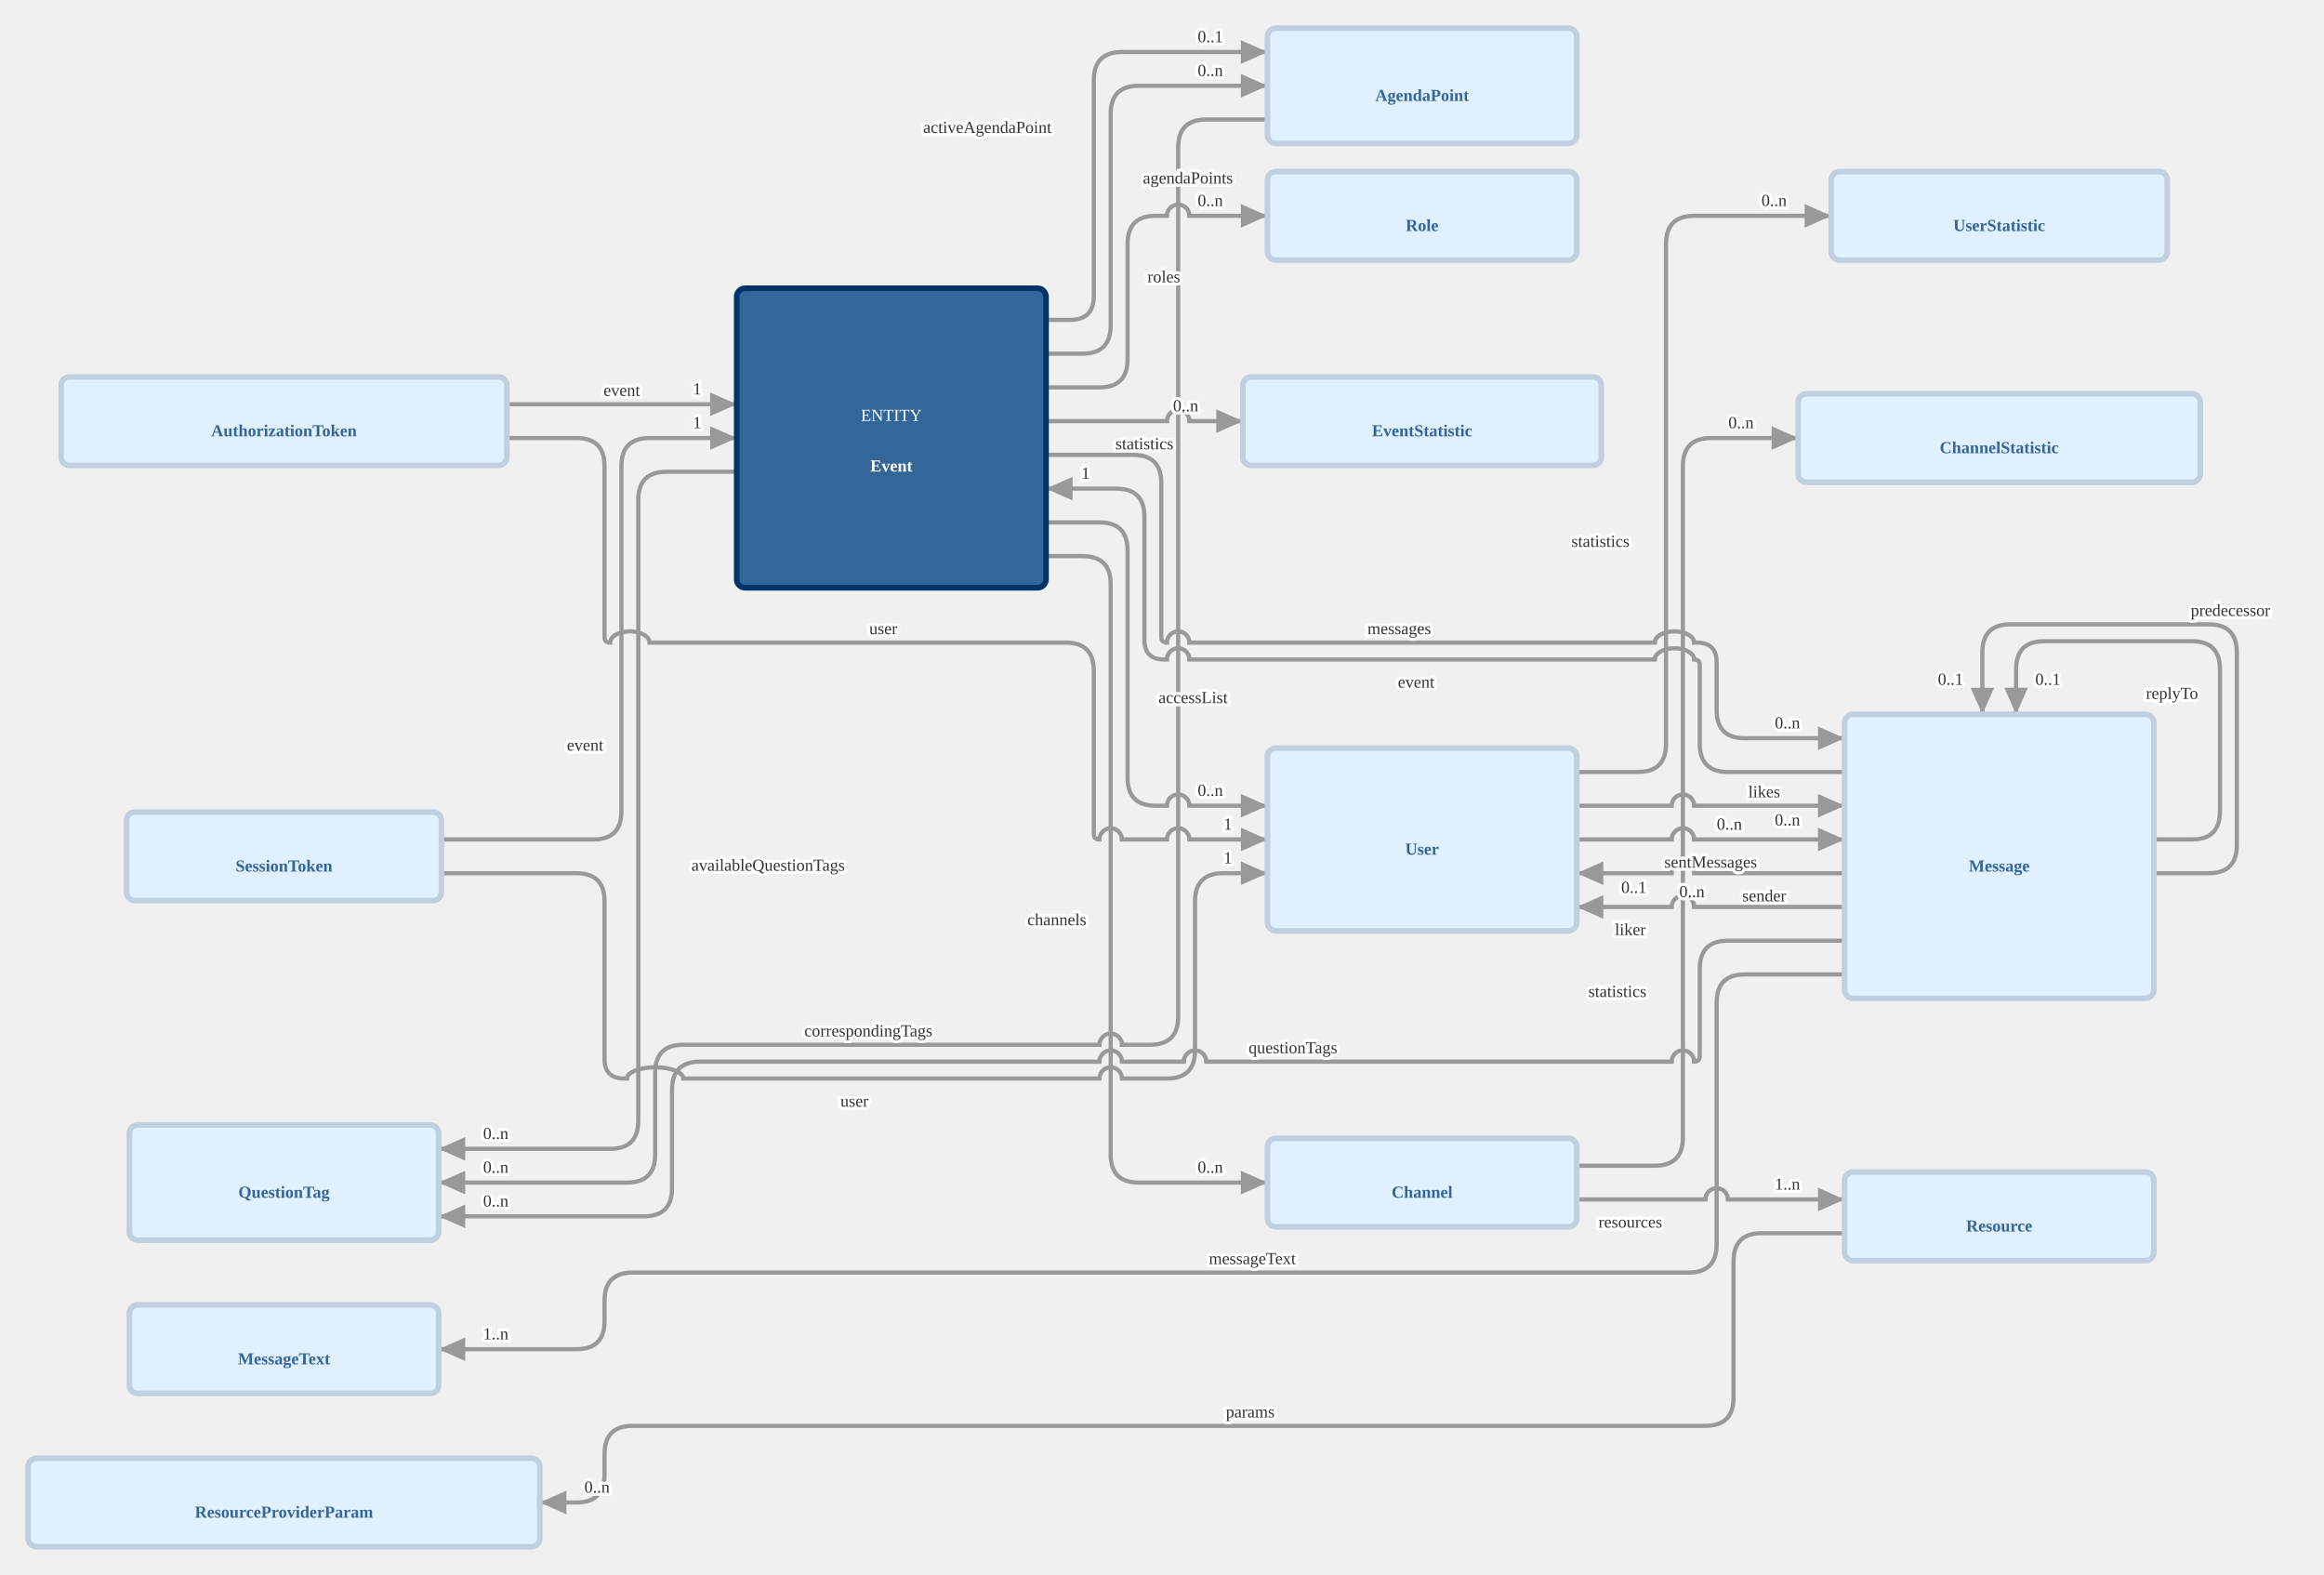
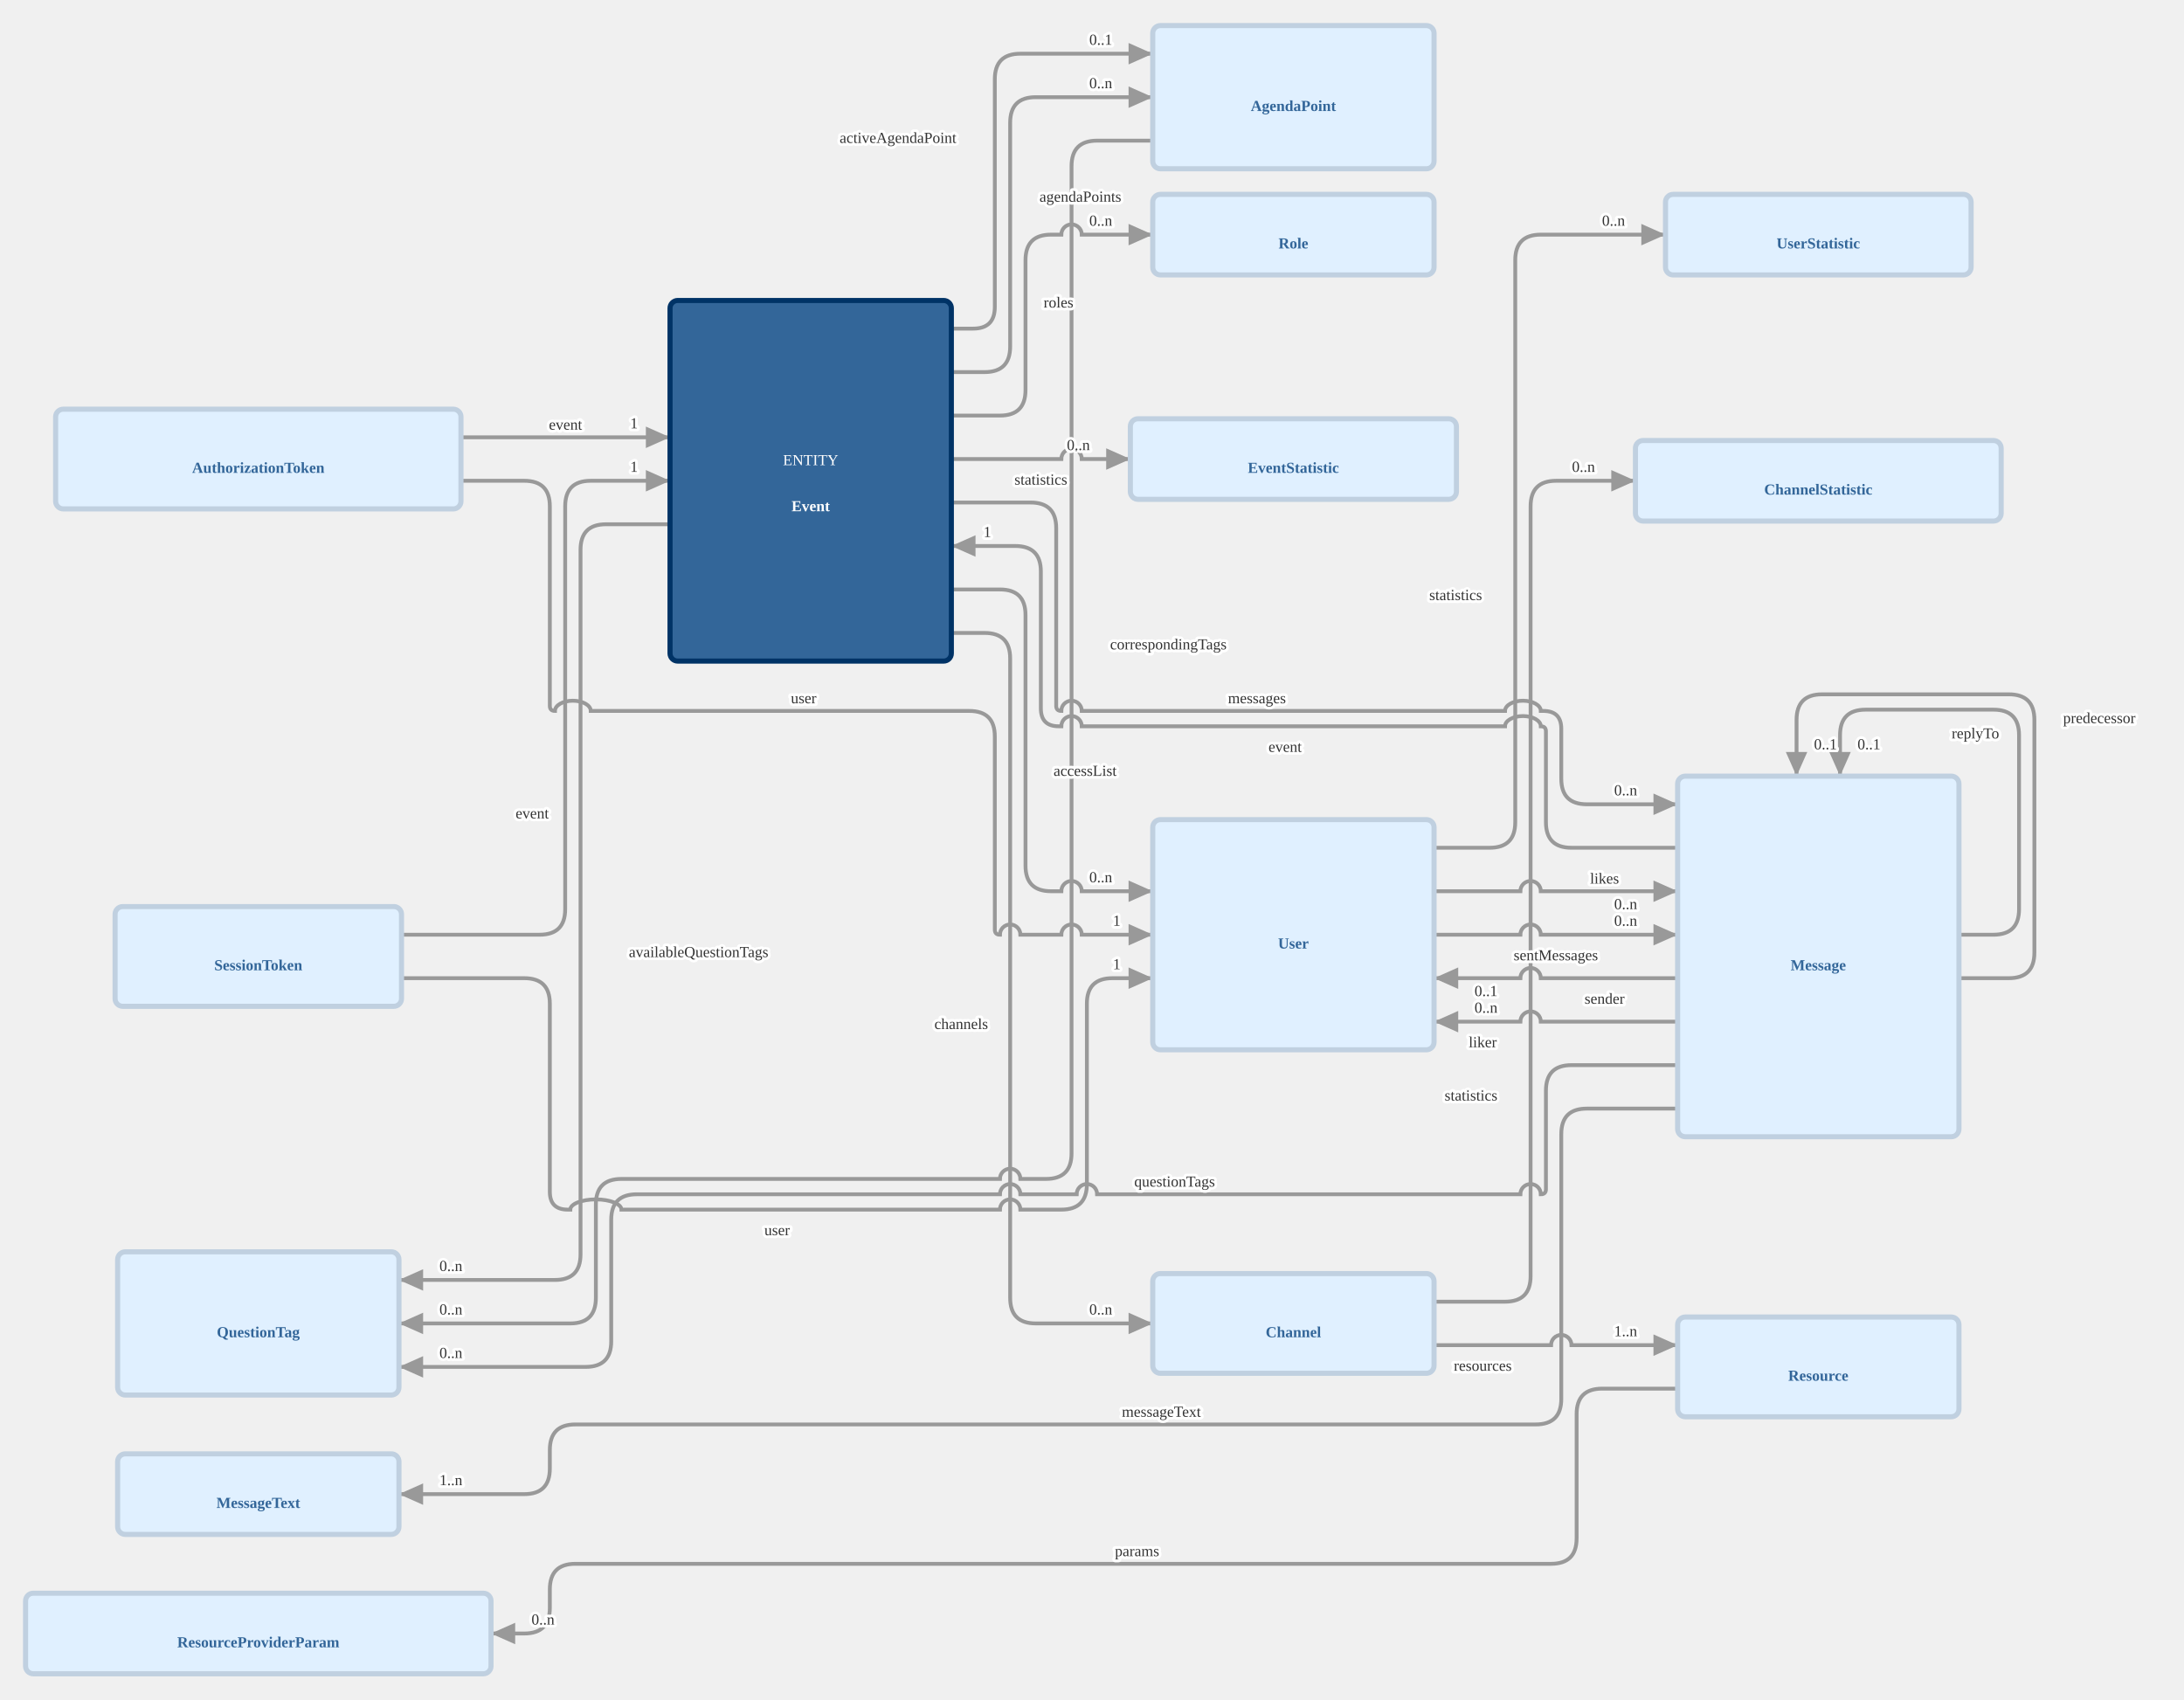
- <svg xmlns="http://www.w3.org/2000/svg" xmlns:xlink="http://www.w3.org/1999/xlink" viewBox="20 20 1653 1120" width="1653" height="1120">
+ <svg xmlns="http://www.w3.org/2000/svg" xmlns:xlink="http://www.w3.org/1999/xlink" viewBox="20 20 1708 1329" width="1708" height="1329">
  <defs>
    <style>
.gradia-1b78e744 { fill: none; stroke: #999999; stroke-width: 3 }
.gradia-72a34555 { fill: #999999 }
.gradia-11dad4ff { font-family: var(--gradia-font-family, 'Helvetica'), ui-sans-serif, -apple-system, Helvetica, Arial, sans-serif; font-size: var(--gradia-size-font-edge, 16px); text-anchor: middle; fill: #333333; stroke: var(--gradia-color-edge-halo, #ffffff); stroke-width: 4.5; paint-order: stroke; stroke-linejoin: round }
.gradia-cc24e345 { font-family: var(--gradia-font-family, 'Helvetica'), ui-sans-serif, -apple-system, Helvetica, Arial, sans-serif; font-size: var(--gradia-size-font-arity, 16px); text-anchor: middle; fill: #333333; stroke: var(--gradia-color-edge-halo, #ffffff); stroke-width: 4.5; paint-order: stroke; stroke-linejoin: round }
.gradia-ceed8dfe { fill: #336699; stroke: #003366; stroke-width: 4 }
.gradia-8a074145 { font-family: var(--gradia-font-family, 'Helvetica'), ui-sans-serif, -apple-system, Helvetica, Arial, sans-serif; font-size: var(--gradia-size-font-type, 16px); text-anchor: middle; fill: #ffffff }
.gradia-fc3c7305 { font-family: var(--gradia-font-family, 'Helvetica'), ui-sans-serif, -apple-system, Helvetica, Arial, sans-serif; font-size: var(--gradia-size-font-node, 30px); font-weight: 600; text-anchor: middle; fill: #ffffff }
.gradia-a6a22853 { fill: #e0f0ff; stroke: #c0d0e0; stroke-width: 4 }
.gradia-769fb48f { font-family: var(--gradia-font-family, 'Helvetica'), ui-sans-serif, -apple-system, Helvetica, Arial, sans-serif; font-size: var(--gradia-size-font-node, 30px); font-weight: 600; text-anchor: middle; fill: #336699 }
</style>
    <marker id="gradia-2da9cad2039c-arrow" viewBox="0 0 10 10" refX="9" refY="5" markerWidth="21" markerHeight="21" markerUnits="userSpaceOnUse" orient="auto-start-reverse">
      <path d="M 0 1 L 9 5 L 0 9 z" class="gradia-72a34555" />
    </marker>
  </defs>
-   <path d="M 764 415.5 L 790 415.5 Q 810 415.5 810 435.5 L 810 841 Q 810 861 830 861 L 921.5 861" class="gradia-1b78e744" marker-end="url(#gradia-2da9cad2039c-arrow)" />
-   <path d="M 764 295.5 L 802 295.5 Q 822 295.5 822 275.5 L 822 193.5 Q 822 173.5 842 173.5 L 850 173.5 A 8 8 0 0 1 866 173.5 L 921.5 173.5" class="gradia-1b78e744" marker-end="url(#gradia-2da9cad2039c-arrow)" />
-   <path d="M 764 391.5 L 802 391.5 Q 822 391.5 822 411.5 L 822 573 Q 822 593 842 593 L 850 593 A 8 8 0 0 1 866 593 L 921.5 593" class="gradia-1b78e744" marker-end="url(#gradia-2da9cad2039c-arrow)" />
-   <path d="M 764 343.5 L 826 343.5 Q 846 343.5 846 363.5 L 846 473 Q 846 477 850 477 L 850 477 A 8 8 0 0 1 866 477 L 1197 477 A 14 8 0 0 1 1225 477 L 1227 477 Q 1241 477 1241 491 L 1241 525 Q 1241 545 1261 545 L 1332 545" class="gradia-1b78e744" marker-end="url(#gradia-2da9cad2039c-arrow)" />
-   <path d="M 764 319.5 L 850 319.5 A 8 8 0 0 1 866 319.5 L 904 319.5" class="gradia-1b78e744" marker-end="url(#gradia-2da9cad2039c-arrow)" />
-   <path d="M 544 355.5 L 494 355.5 Q 474 355.5 474 375.5 L 474 817 Q 474 837 454 837 L 332 837" class="gradia-1b78e744" marker-end="url(#gradia-2da9cad2039c-arrow)" />
-   <path d="M 764 247.5 L 781 247.5 Q 798 247.5 798 230.5 L 798 77 Q 798 57 818 57 L 921.5 57" class="gradia-1b78e744" marker-end="url(#gradia-2da9cad2039c-arrow)" />
-   <path d="M 764 271.5 L 790 271.5 Q 810 271.5 810 251.5 L 810 101 Q 810 81 830 81 L 921.5 81" class="gradia-1b78e744" marker-end="url(#gradia-2da9cad2039c-arrow)" />
-   <path d="M 921.5 105 L 878 105 Q 858 105 858 125 L 858 743 Q 858 763 838 763 L 818 763 A 8 8 0 0 0 802 763 L 506 763 Q 486 763 486 783 L 486 841 Q 486 861 466 861 L 332 861" class="gradia-1b78e744" marker-end="url(#gradia-2da9cad2039c-arrow)" />
-   <path d="M 1141.5 873 L 1233 873 A 8 8 0 0 1 1249 873 L 1332 873" class="gradia-1b78e744" marker-end="url(#gradia-2da9cad2039c-arrow)" />
-   <path d="M 1141.5 849 L 1197 849 Q 1217 849 1217 829 L 1217 351.5 Q 1217 331.5 1237 331.5 L 1299 331.5" class="gradia-1b78e744" marker-end="url(#gradia-2da9cad2039c-arrow)" />
-   <path d="M 1332 897 L 1273 897 Q 1253 897 1253 917 L 1253 1014 Q 1253 1034 1233 1034 L 470 1034 Q 450 1034 450 1054 L 450 1068.5 Q 450 1088.5 430 1088.5 L 404 1088.5" class="gradia-1b78e744" marker-end="url(#gradia-2da9cad2039c-arrow)" />
-   <path d="M 1141.5 593 L 1209 593 A 8 8 0 0 1 1225 593 L 1332 593" class="gradia-1b78e744" marker-end="url(#gradia-2da9cad2039c-arrow)" />
-   <path d="M 1141.5 617 L 1209 617 A 8 8 0 0 1 1225 617 L 1332 617" class="gradia-1b78e744" marker-end="url(#gradia-2da9cad2039c-arrow)" />
-   <path d="M 1141.5 569 L 1185 569 Q 1205 569 1205 549 L 1205 193.5 Q 1205 173.5 1225 173.5 L 1322.5 173.5" class="gradia-1b78e744" marker-end="url(#gradia-2da9cad2039c-arrow)" />
-   <path d="M 1332 641 L 1225 641 A 8 8 0 0 0 1209 641 L 1141.5 641" class="gradia-1b78e744" marker-end="url(#gradia-2da9cad2039c-arrow)" />
-   <path d="M 1332 665 L 1225 665 A 8 8 0 0 0 1209 665 L 1141.5 665" class="gradia-1b78e744" marker-end="url(#gradia-2da9cad2039c-arrow)" />
-   <path d="M 1332 569 L 1249 569 Q 1229 569 1229 549 L 1229 493 Q 1229 489 1225 489 L 1225 489 A 14 8 0 0 0 1197 489 L 866 489 A 8 8 0 0 0 850 489 L 848 489 Q 834 489 834 475 L 834 387.5 Q 834 367.5 814 367.5 L 764 367.5" class="gradia-1b78e744" marker-end="url(#gradia-2da9cad2039c-arrow)" />
-   <path d="M 1552 617 L 1579 617 Q 1599 617 1599 597 L 1599 496 Q 1599 476 1579 476 L 1474 476 Q 1454 476 1454 496 L 1454 528" class="gradia-1b78e744" marker-end="url(#gradia-2da9cad2039c-arrow)" />
-   <path d="M 1552 641 L 1591 641 Q 1611 641 1611 621 L 1611 484 Q 1611 464 1591 464 L 1450 464 Q 1430 464 1430 484 L 1430 528" class="gradia-1b78e744" marker-end="url(#gradia-2da9cad2039c-arrow)" />
-   <path d="M 1332 689 L 1249 689 Q 1229 689 1229 709 L 1229 771 Q 1229 775 1225 775 L 1225 775 A 8 8 0 0 0 1209 775 L 878 775 A 8 8 0 0 0 862 775 L 818 775 A 8 8 0 0 0 802 775 L 518 775 Q 498 775 498 795 L 498 865 Q 498 885 478 885 L 332 885" class="gradia-1b78e744" marker-end="url(#gradia-2da9cad2039c-arrow)" />
-   <path d="M 1332 713 L 1261 713 Q 1241 713 1241 733 L 1241 905 Q 1241 925 1221 925 L 470 925 Q 450 925 450 945 L 450 959.5 Q 450 979.5 430 979.5 L 332 979.5" class="gradia-1b78e744" marker-end="url(#gradia-2da9cad2039c-arrow)" />
-   <path d="M 380.5 331.5 L 430 331.5 Q 450 331.5 450 351.5 L 450 473 Q 450 477 454 477 L 454 477 A 14 8 0 0 1 482 477 L 778 477 Q 798 477 798 497 L 798 613 Q 798 617 802 617 L 802 617 A 8 8 0 0 1 818 617 L 850 617 A 8 8 0 0 1 866 617 L 921.5 617" class="gradia-1b78e744" marker-end="url(#gradia-2da9cad2039c-arrow)" />
-   <path d="M 380.5 307.5 L 544 307.5" class="gradia-1b78e744" marker-end="url(#gradia-2da9cad2039c-arrow)" />
-   <path d="M 334 641 L 430 641 Q 450 641 450 661 L 450 773 Q 450 787 464 787 L 466 787 A 20 8 0 0 1 506 787 L 802 787 A 8 8 0 0 1 818 787 L 850 787 Q 870 787 870 767 L 870 661 Q 870 641 890 641 L 921.5 641" class="gradia-1b78e744" marker-end="url(#gradia-2da9cad2039c-arrow)" />
-   <path d="M 334 617 L 442 617 Q 462 617 462 597 L 462 351.5 Q 462 331.5 482 331.5 L 544 331.5" class="gradia-1b78e744" marker-end="url(#gradia-2da9cad2039c-arrow)" />
+   <path d="M 764 515 L 790 515 Q 810 515 810 535 L 810 1035 Q 810 1055 830 1055 L 921.5 1055" class="gradia-1b78e744" marker-end="url(#gradia-2da9cad2039c-arrow)" />
+   <path d="M 764 345 L 802 345 Q 822 345 822 325 L 822 223.5 Q 822 203.5 842 203.5 L 850 203.5 A 8 8 0 0 1 866 203.5 L 921.5 203.5" class="gradia-1b78e744" marker-end="url(#gradia-2da9cad2039c-arrow)" />
+   <path d="M 764 481 L 802 481 Q 822 481 822 501 L 822 697 Q 822 717 842 717 L 850 717 A 8 8 0 0 1 866 717 L 921.5 717" class="gradia-1b78e744" marker-end="url(#gradia-2da9cad2039c-arrow)" />
+   <path d="M 764 413 L 826 413 Q 846 413 846 433 L 846 572 Q 846 576 850 576 L 850 576 A 8 8 0 0 1 866 576 L 1197 576 A 14 8 0 0 1 1225 576 L 1227 576 Q 1241 576 1241 590 L 1241 629 Q 1241 649 1261 649 L 1332 649" class="gradia-1b78e744" marker-end="url(#gradia-2da9cad2039c-arrow)" />
+   <path d="M 764 379 L 850 379 A 8 8 0 0 1 866 379 L 904 379" class="gradia-1b78e744" marker-end="url(#gradia-2da9cad2039c-arrow)" />
+   <path d="M 544 430 L 494 430 Q 474 430 474 450 L 474 1001 Q 474 1021 454 1021 L 332 1021" class="gradia-1b78e744" marker-end="url(#gradia-2da9cad2039c-arrow)" />
+   <path d="M 764 277 L 781 277 Q 798 277 798 260 L 798 82 Q 798 62 818 62 L 921.5 62" class="gradia-1b78e744" marker-end="url(#gradia-2da9cad2039c-arrow)" />
+   <path d="M 764 311 L 790 311 Q 810 311 810 291 L 810 116 Q 810 96 830 96 L 921.5 96" class="gradia-1b78e744" marker-end="url(#gradia-2da9cad2039c-arrow)" />
+   <path d="M 921.5 130 L 878 130 Q 858 130 858 150 L 858 922 Q 858 942 838 942 L 818 942 A 8 8 0 0 0 802 942 L 506 942 Q 486 942 486 962 L 486 1035 Q 486 1055 466 1055 L 332 1055" class="gradia-1b78e744" marker-end="url(#gradia-2da9cad2039c-arrow)" />
+   <path d="M 1141.5 1072 L 1233 1072 A 8 8 0 0 1 1249 1072 L 1332 1072" class="gradia-1b78e744" marker-end="url(#gradia-2da9cad2039c-arrow)" />
+   <path d="M 1141.5 1038 L 1197 1038 Q 1217 1038 1217 1018 L 1217 416 Q 1217 396 1237 396 L 1299 396" class="gradia-1b78e744" marker-end="url(#gradia-2da9cad2039c-arrow)" />
+   <path d="M 1332 1106 L 1273 1106 Q 1253 1106 1253 1126 L 1253 1223 Q 1253 1243 1233 1243 L 470 1243 Q 450 1243 450 1263 L 450 1277.5 Q 450 1297.5 430 1297.5 L 404 1297.5" class="gradia-1b78e744" marker-end="url(#gradia-2da9cad2039c-arrow)" />
+   <path d="M 1141.5 717 L 1209 717 A 8 8 0 0 1 1225 717 L 1332 717" class="gradia-1b78e744" marker-end="url(#gradia-2da9cad2039c-arrow)" />
+   <path d="M 1141.5 751 L 1209 751 A 8 8 0 0 1 1225 751 L 1332 751" class="gradia-1b78e744" marker-end="url(#gradia-2da9cad2039c-arrow)" />
+   <path d="M 1141.5 683 L 1185 683 Q 1205 683 1205 663 L 1205 223.5 Q 1205 203.5 1225 203.5 L 1322.5 203.5" class="gradia-1b78e744" marker-end="url(#gradia-2da9cad2039c-arrow)" />
+   <path d="M 1332 785 L 1225 785 A 8 8 0 0 0 1209 785 L 1141.5 785" class="gradia-1b78e744" marker-end="url(#gradia-2da9cad2039c-arrow)" />
+   <path d="M 1332 819 L 1225 819 A 8 8 0 0 0 1209 819 L 1141.5 819" class="gradia-1b78e744" marker-end="url(#gradia-2da9cad2039c-arrow)" />
+   <path d="M 1332 683 L 1249 683 Q 1229 683 1229 663 L 1229 592 Q 1229 588 1225 588 L 1225 588 A 14 8 0 0 0 1197 588 L 866 588 A 8 8 0 0 0 850 588 L 848 588 Q 834 588 834 574 L 834 467 Q 834 447 814 447 L 764 447" class="gradia-1b78e744" marker-end="url(#gradia-2da9cad2039c-arrow)" />
+   <path d="M 1552 751 L 1579 751 Q 1599 751 1599 731 L 1599 595 Q 1599 575 1579 575 L 1479 575 Q 1459 575 1459 595 L 1459 627" class="gradia-1b78e744" marker-end="url(#gradia-2da9cad2039c-arrow)" />
+   <path d="M 1552 785 L 1591 785 Q 1611 785 1611 765 L 1611 583 Q 1611 563 1591 563 L 1445 563 Q 1425 563 1425 583 L 1425 627" class="gradia-1b78e744" marker-end="url(#gradia-2da9cad2039c-arrow)" />
+   <path d="M 1332 853 L 1249 853 Q 1229 853 1229 873 L 1229 950 Q 1229 954 1225 954 L 1225 954 A 8 8 0 0 0 1209 954 L 878 954 A 8 8 0 0 0 862 954 L 818 954 A 8 8 0 0 0 802 954 L 518 954 Q 498 954 498 974 L 498 1069 Q 498 1089 478 1089 L 332 1089" class="gradia-1b78e744" marker-end="url(#gradia-2da9cad2039c-arrow)" />
+   <path d="M 1332 887 L 1261 887 Q 1241 887 1241 907 L 1241 1114 Q 1241 1134 1221 1134 L 470 1134 Q 450 1134 450 1154 L 450 1168.5 Q 450 1188.5 430 1188.5 L 332 1188.5" class="gradia-1b78e744" marker-end="url(#gradia-2da9cad2039c-arrow)" />
+   <path d="M 380.5 396 L 430 396 Q 450 396 450 416 L 450 572 Q 450 576 454 576 L 454 576 A 14 8 0 0 1 482 576 L 778 576 Q 798 576 798 596 L 798 747 Q 798 751 802 751 L 802 751 A 8 8 0 0 1 818 751 L 850 751 A 8 8 0 0 1 866 751 L 921.5 751" class="gradia-1b78e744" marker-end="url(#gradia-2da9cad2039c-arrow)" />
+   <path d="M 380.5 362 L 544 362" class="gradia-1b78e744" marker-end="url(#gradia-2da9cad2039c-arrow)" />
+   <path d="M 334 785 L 430 785 Q 450 785 450 805 L 450 952 Q 450 966 464 966 L 466 966 A 20 8 0 0 1 506 966 L 802 966 A 8 8 0 0 1 818 966 L 850 966 Q 870 966 870 946 L 870 805 Q 870 785 890 785 L 921.5 785" class="gradia-1b78e744" marker-end="url(#gradia-2da9cad2039c-arrow)" />
+   <path d="M 334 751 L 442 751 Q 462 751 462 731 L 462 416 Q 462 396 482 396 L 544 396" class="gradia-1b78e744" marker-end="url(#gradia-2da9cad2039c-arrow)" />
  <a href="#event" xlink:href="#event">
-     <rect x="544" y="225" width="220" height="213" rx="6" class="gradia-ceed8dfe" />
-     <text x="654" y="319.3" class="gradia-8a074145">ENTITY</text>
-     <text x="654" y="355.3" class="gradia-fc3c7305">Event</text>
+     <rect x="544" y="255" width="220" height="282" rx="6" class="gradia-ceed8dfe" />
+     <text x="654" y="383.8" class="gradia-8a074145">ENTITY</text>
+     <text x="654" y="419.8" class="gradia-fc3c7305">Event</text>
  </a>
  <a href="#agendapoint" xlink:href="#agendapoint">
-     <rect x="921.5" y="40" width="220" height="82" rx="6" class="gradia-a6a22853" />
-     <text x="1031.5" y="91.8" class="gradia-769fb48f">AgendaPoint</text>
+     <rect x="921.5" y="40" width="220" height="112" rx="6" class="gradia-a6a22853" />
+     <text x="1031.5" y="106.8" class="gradia-769fb48f">AgendaPoint</text>
  </a>
  <a href="#channel" xlink:href="#channel">
-     <rect x="921.5" y="829.5" width="220" height="63" rx="6" class="gradia-a6a22853" />
-     <text x="1031.5" y="871.8" class="gradia-769fb48f">Channel</text>
+     <rect x="921.5" y="1016" width="220" height="78" rx="6" class="gradia-a6a22853" />
+     <text x="1031.5" y="1065.8" class="gradia-769fb48f">Channel</text>
  </a>
  <a href="#resource" xlink:href="#resource">
-     <rect x="1332" y="853.5" width="220" height="63" rx="6" class="gradia-a6a22853" />
-     <text x="1442" y="895.8" class="gradia-769fb48f">Resource</text>
+     <rect x="1332" y="1050" width="220" height="78" rx="6" class="gradia-a6a22853" />
+     <text x="1442" y="1099.8" class="gradia-769fb48f">Resource</text>
  </a>
  <a href="#resourceproviderparam" xlink:href="#resourceproviderparam">
-     <rect x="40" y="1057" width="364" height="63" rx="6" class="gradia-a6a22853" />
-     <text x="222" y="1099.3" class="gradia-769fb48f">ResourceProviderParam</text>
+     <rect x="40" y="1266" width="364" height="63" rx="6" class="gradia-a6a22853" />
+     <text x="222" y="1308.3" class="gradia-769fb48f">ResourceProviderParam</text>
  </a>
  <a href="#role" xlink:href="#role">
-     <rect x="921.5" y="142" width="220" height="63" rx="6" class="gradia-a6a22853" />
-     <text x="1031.5" y="184.3" class="gradia-769fb48f">Role</text>
+     <rect x="921.5" y="172" width="220" height="63" rx="6" class="gradia-a6a22853" />
+     <text x="1031.5" y="214.3" class="gradia-769fb48f">Role</text>
  </a>
  <a href="#user" xlink:href="#user">
-     <rect x="921.5" y="552" width="220" height="130" rx="6" class="gradia-a6a22853" />
-     <text x="1031.5" y="627.8" class="gradia-769fb48f">User</text>
+     <rect x="921.5" y="661" width="220" height="180" rx="6" class="gradia-a6a22853" />
+     <text x="1031.5" y="761.8" class="gradia-769fb48f">User</text>
  </a>
  <a href="#message" xlink:href="#message">
-     <rect x="1332" y="528" width="220" height="202" rx="6" class="gradia-a6a22853" />
-     <text x="1442" y="639.8" class="gradia-769fb48f">Message</text>
+     <rect x="1332" y="627" width="220" height="282" rx="6" class="gradia-a6a22853" />
+     <text x="1442" y="778.8" class="gradia-769fb48f">Message</text>
  </a>
  <a href="#messagetext" xlink:href="#messagetext">
-     <rect x="112" y="948" width="220" height="63" rx="6" class="gradia-a6a22853" />
-     <text x="222" y="990.3" class="gradia-769fb48f">MessageText</text>
+     <rect x="112" y="1157" width="220" height="63" rx="6" class="gradia-a6a22853" />
+     <text x="222" y="1199.3" class="gradia-769fb48f">MessageText</text>
  </a>
  <a href="#questiontag" xlink:href="#questiontag">
-     <rect x="112" y="820" width="220" height="82" rx="6" class="gradia-a6a22853" />
-     <text x="222" y="871.8" class="gradia-769fb48f">QuestionTag</text>
+     <rect x="112" y="999" width="220" height="112" rx="6" class="gradia-a6a22853" />
+     <text x="222" y="1065.8" class="gradia-769fb48f">QuestionTag</text>
  </a>
  <a href="#authorizationtoken" xlink:href="#authorizationtoken">
-     <rect x="63.5" y="288" width="317" height="63" rx="6" class="gradia-a6a22853" />
-     <text x="222" y="330.3" class="gradia-769fb48f">AuthorizationToken</text>
+     <rect x="63.5" y="340" width="317" height="78" rx="6" class="gradia-a6a22853" />
+     <text x="222" y="389.8" class="gradia-769fb48f">AuthorizationToken</text>
  </a>
  <a href="#sessiontoken" xlink:href="#sessiontoken">
-     <rect x="110" y="597.5" width="224" height="63" rx="6" class="gradia-a6a22853" />
-     <text x="222" y="639.8" class="gradia-769fb48f">SessionToken</text>
+     <rect x="110" y="729" width="224" height="78" rx="6" class="gradia-a6a22853" />
+     <text x="222" y="778.8" class="gradia-769fb48f">SessionToken</text>
  </a>
  <a href="#eventstatistic" xlink:href="#eventstatistic">
-     <rect x="904" y="288" width="255" height="63" rx="6" class="gradia-a6a22853" />
-     <text x="1031.5" y="330.3" class="gradia-769fb48f">EventStatistic</text>
+     <rect x="904" y="347.5" width="255" height="63" rx="6" class="gradia-a6a22853" />
+     <text x="1031.5" y="389.8" class="gradia-769fb48f">EventStatistic</text>
  </a>
  <a href="#channelstatistic" xlink:href="#channelstatistic">
-     <rect x="1299" y="300" width="286" height="63" rx="6" class="gradia-a6a22853" />
-     <text x="1442" y="342.3" class="gradia-769fb48f">ChannelStatistic</text>
+     <rect x="1299" y="364.5" width="286" height="63" rx="6" class="gradia-a6a22853" />
+     <text x="1442" y="406.8" class="gradia-769fb48f">ChannelStatistic</text>
  </a>
  <a href="#userstatistic" xlink:href="#userstatistic">
-     <rect x="1322.5" y="142" width="239" height="63" rx="6" class="gradia-a6a22853" />
-     <text x="1442" y="184.3" class="gradia-769fb48f">UserStatistic</text>
+     <rect x="1322.5" y="172" width="239" height="63" rx="6" class="gradia-a6a22853" />
+     <text x="1442" y="214.3" class="gradia-769fb48f">UserStatistic</text>
  </a>
-   <text x="771.72" y="678" class="gradia-11dad4ff">channels</text>
-   <text x="880.86" y="854" class="gradia-cc24e345">0..n</text>
-   <text x="847.8" y="220.75" class="gradia-11dad4ff">roles</text>
-   <text x="880.86" y="166.5" class="gradia-cc24e345">0..n</text>
-   <text x="868.6" y="520" class="gradia-11dad4ff">accessList</text>
-   <text x="880.86" y="586" class="gradia-cc24e345">0..n</text>
-   <text x="1015.25" y="471" class="gradia-11dad4ff">messages</text>
-   <text x="1291.36" y="538" class="gradia-cc24e345">0..n</text>
-   <text x="834" y="339.5" class="gradia-11dad4ff">statistics</text>
-   <text x="863.36" y="312.5" class="gradia-cc24e345">0..n</text>
-   <text x="566.36" y="639.25" class="gradia-11dad4ff">availableQuestionTags</text>
-   <text x="372.64" y="830" class="gradia-cc24e345">0..n</text>
-   <text x="722.28" y="114.5" class="gradia-11dad4ff">activeAgendaPoint</text>
-   <text x="880.86" y="50" class="gradia-cc24e345">0..1</text>
-   <text x="864.92" y="150.5" class="gradia-11dad4ff">agendaPoints</text>
-   <text x="880.86" y="74" class="gradia-cc24e345">0..n</text>
-   <text x="637.65" y="757" class="gradia-11dad4ff">correspondingTags</text>
-   <text x="372.64" y="854" class="gradia-cc24e345">0..n</text>
-   <text x="1179.6" y="893" class="gradia-11dad4ff">resources</text>
-   <text x="1291.36" y="866" class="gradia-cc24e345">1..n</text>
-   <text x="1170.4" y="729" class="gradia-11dad4ff">statistics</text>
-   <text x="1258.36" y="324.5" class="gradia-cc24e345">0..n</text>
-   <text x="909.25" y="1028" class="gradia-11dad4ff">params</text>
-   <text x="444.64" y="1081.5" class="gradia-cc24e345">0..n</text>
-   <text x="1274.85" y="587" class="gradia-11dad4ff">likes</text>
-   <text x="1291.36" y="607" class="gradia-cc24e345">0..n</text>
-   <text x="1236.75" y="637" class="gradia-11dad4ff">sentMessages</text>
-   <text x="1250.08" y="610" class="gradia-cc24e345">0..n</text>
-   <text x="1158.4" y="408.9" class="gradia-11dad4ff">statistics</text>
-   <text x="1281.86" y="166.5" class="gradia-cc24e345">0..n</text>
-   <text x="1274.85" y="661" class="gradia-11dad4ff">sender</text>
-   <text x="1182.14" y="655" class="gradia-cc24e345">0..1</text>
-   <text x="1179.6" y="685" class="gradia-11dad4ff">liker</text>
-   <text x="1223.42" y="658" class="gradia-cc24e345">0..n</text>
-   <text x="1027.25" y="509" class="gradia-11dad4ff">event</text>
-   <text x="792.16" y="360.5" class="gradia-cc24e345">1</text>
-   <text x="1564.88" y="517" class="gradia-11dad4ff">replyTo</text>
-   <text x="1476.64" y="507" class="gradia-cc24e345">0..1</text>
-   <text x="1606.5" y="458" class="gradia-11dad4ff">predecessor</text>
-   <text x="1407.36" y="507" class="gradia-cc24e345">0..1</text>
-   <text x="939.6" y="769" class="gradia-11dad4ff">questionTags</text>
-   <text x="372.64" y="878" class="gradia-cc24e345">0..n</text>
-   <text x="910.75" y="919" class="gradia-11dad4ff">messageText</text>
-   <text x="372.64" y="972.5" class="gradia-cc24e345">1..n</text>
-   <text x="648.25" y="471" class="gradia-11dad4ff">user</text>
-   <text x="893.34" y="610" class="gradia-cc24e345">1</text>
-   <text x="462.25" y="301.5" class="gradia-11dad4ff">event</text>
-   <text x="515.84" y="300.5" class="gradia-cc24e345">1</text>
-   <text x="627.75" y="807" class="gradia-11dad4ff">user</text>
-   <text x="893.34" y="634" class="gradia-cc24e345">1</text>
-   <text x="436.2" y="553.8" class="gradia-11dad4ff">event</text>
-   <text x="515.84" y="324.5" class="gradia-cc24e345">1</text>
+   <text x="771.72" y="824.75" class="gradia-11dad4ff">channels</text>
+   <text x="880.86" y="1048" class="gradia-cc24e345">0..n</text>
+   <text x="847.8" y="260.5" class="gradia-11dad4ff">roles</text>
+   <text x="880.86" y="196.5" class="gradia-cc24e345">0..n</text>
+   <text x="868.6" y="626.75" class="gradia-11dad4ff">accessList</text>
+   <text x="880.86" y="710" class="gradia-cc24e345">0..n</text>
+   <text x="1003" y="570" class="gradia-11dad4ff">messages</text>
+   <text x="1291.36" y="642" class="gradia-cc24e345">0..n</text>
+   <text x="834" y="399" class="gradia-11dad4ff">statistics</text>
+   <text x="863.36" y="372" class="gradia-cc24e345">0..n</text>
+   <text x="566.36" y="768.5" class="gradia-11dad4ff">availableQuestionTags</text>
+   <text x="372.64" y="1014" class="gradia-cc24e345">0..n</text>
+   <text x="722.28" y="131.75" class="gradia-11dad4ff">activeAgendaPoint</text>
+   <text x="880.86" y="55" class="gradia-cc24e345">0..1</text>
+   <text x="864.92" y="177.75" class="gradia-11dad4ff">agendaPoints</text>
+   <text x="880.86" y="89" class="gradia-cc24e345">0..n</text>
+   <text x="933.72" y="527.85" class="gradia-11dad4ff">correspondingTags</text>
+   <text x="372.64" y="1048" class="gradia-cc24e345">0..n</text>
+   <text x="1179.6" y="1092" class="gradia-11dad4ff">resources</text>
+   <text x="1291.36" y="1065" class="gradia-cc24e345">1..n</text>
+   <text x="1170.4" y="880.65" class="gradia-11dad4ff">statistics</text>
+   <text x="1258.36" y="389" class="gradia-cc24e345">0..n</text>
+   <text x="909.25" y="1237" class="gradia-11dad4ff">params</text>
+   <text x="444.64" y="1290.5" class="gradia-cc24e345">0..n</text>
+   <text x="1274.85" y="711" class="gradia-11dad4ff">likes</text>
+   <text x="1291.36" y="731" class="gradia-cc24e345">0..n</text>
+   <text x="1236.75" y="771" class="gradia-11dad4ff">sentMessages</text>
+   <text x="1291.36" y="744" class="gradia-cc24e345">0..n</text>
+   <text x="1158.4" y="489.3" class="gradia-11dad4ff">statistics</text>
+   <text x="1281.86" y="196.5" class="gradia-cc24e345">0..n</text>
+   <text x="1274.85" y="805" class="gradia-11dad4ff">sender</text>
+   <text x="1182.14" y="799" class="gradia-cc24e345">0..1</text>
+   <text x="1179.6" y="839" class="gradia-11dad4ff">liker</text>
+   <text x="1182.14" y="812" class="gradia-cc24e345">0..n</text>
+   <text x="1025" y="608" class="gradia-11dad4ff">event</text>
+   <text x="792.16" y="440" class="gradia-cc24e345">1</text>
+   <text x="1564.88" y="597.5" class="gradia-11dad4ff">replyTo</text>
+   <text x="1481.64" y="606" class="gradia-cc24e345">0..1</text>
+   <text x="1661.76" y="585.5" class="gradia-11dad4ff">predecessor</text>
+   <text x="1447.64" y="606" class="gradia-cc24e345">0..1</text>
+   <text x="938.6" y="948" class="gradia-11dad4ff">questionTags</text>
+   <text x="372.64" y="1082" class="gradia-cc24e345">0..n</text>
+   <text x="928.25" y="1128" class="gradia-11dad4ff">messageText</text>
+   <text x="372.64" y="1181.5" class="gradia-cc24e345">1..n</text>
+   <text x="648.5" y="570" class="gradia-11dad4ff">user</text>
+   <text x="893.34" y="744" class="gradia-cc24e345">1</text>
+   <text x="462.25" y="356" class="gradia-11dad4ff">event</text>
+   <text x="515.84" y="355" class="gradia-cc24e345">1</text>
+   <text x="627.75" y="986" class="gradia-11dad4ff">user</text>
+   <text x="893.34" y="778" class="gradia-cc24e345">1</text>
+   <text x="436.2" y="660" class="gradia-11dad4ff">event</text>
+   <text x="515.84" y="389" class="gradia-cc24e345">1</text>
</svg>
